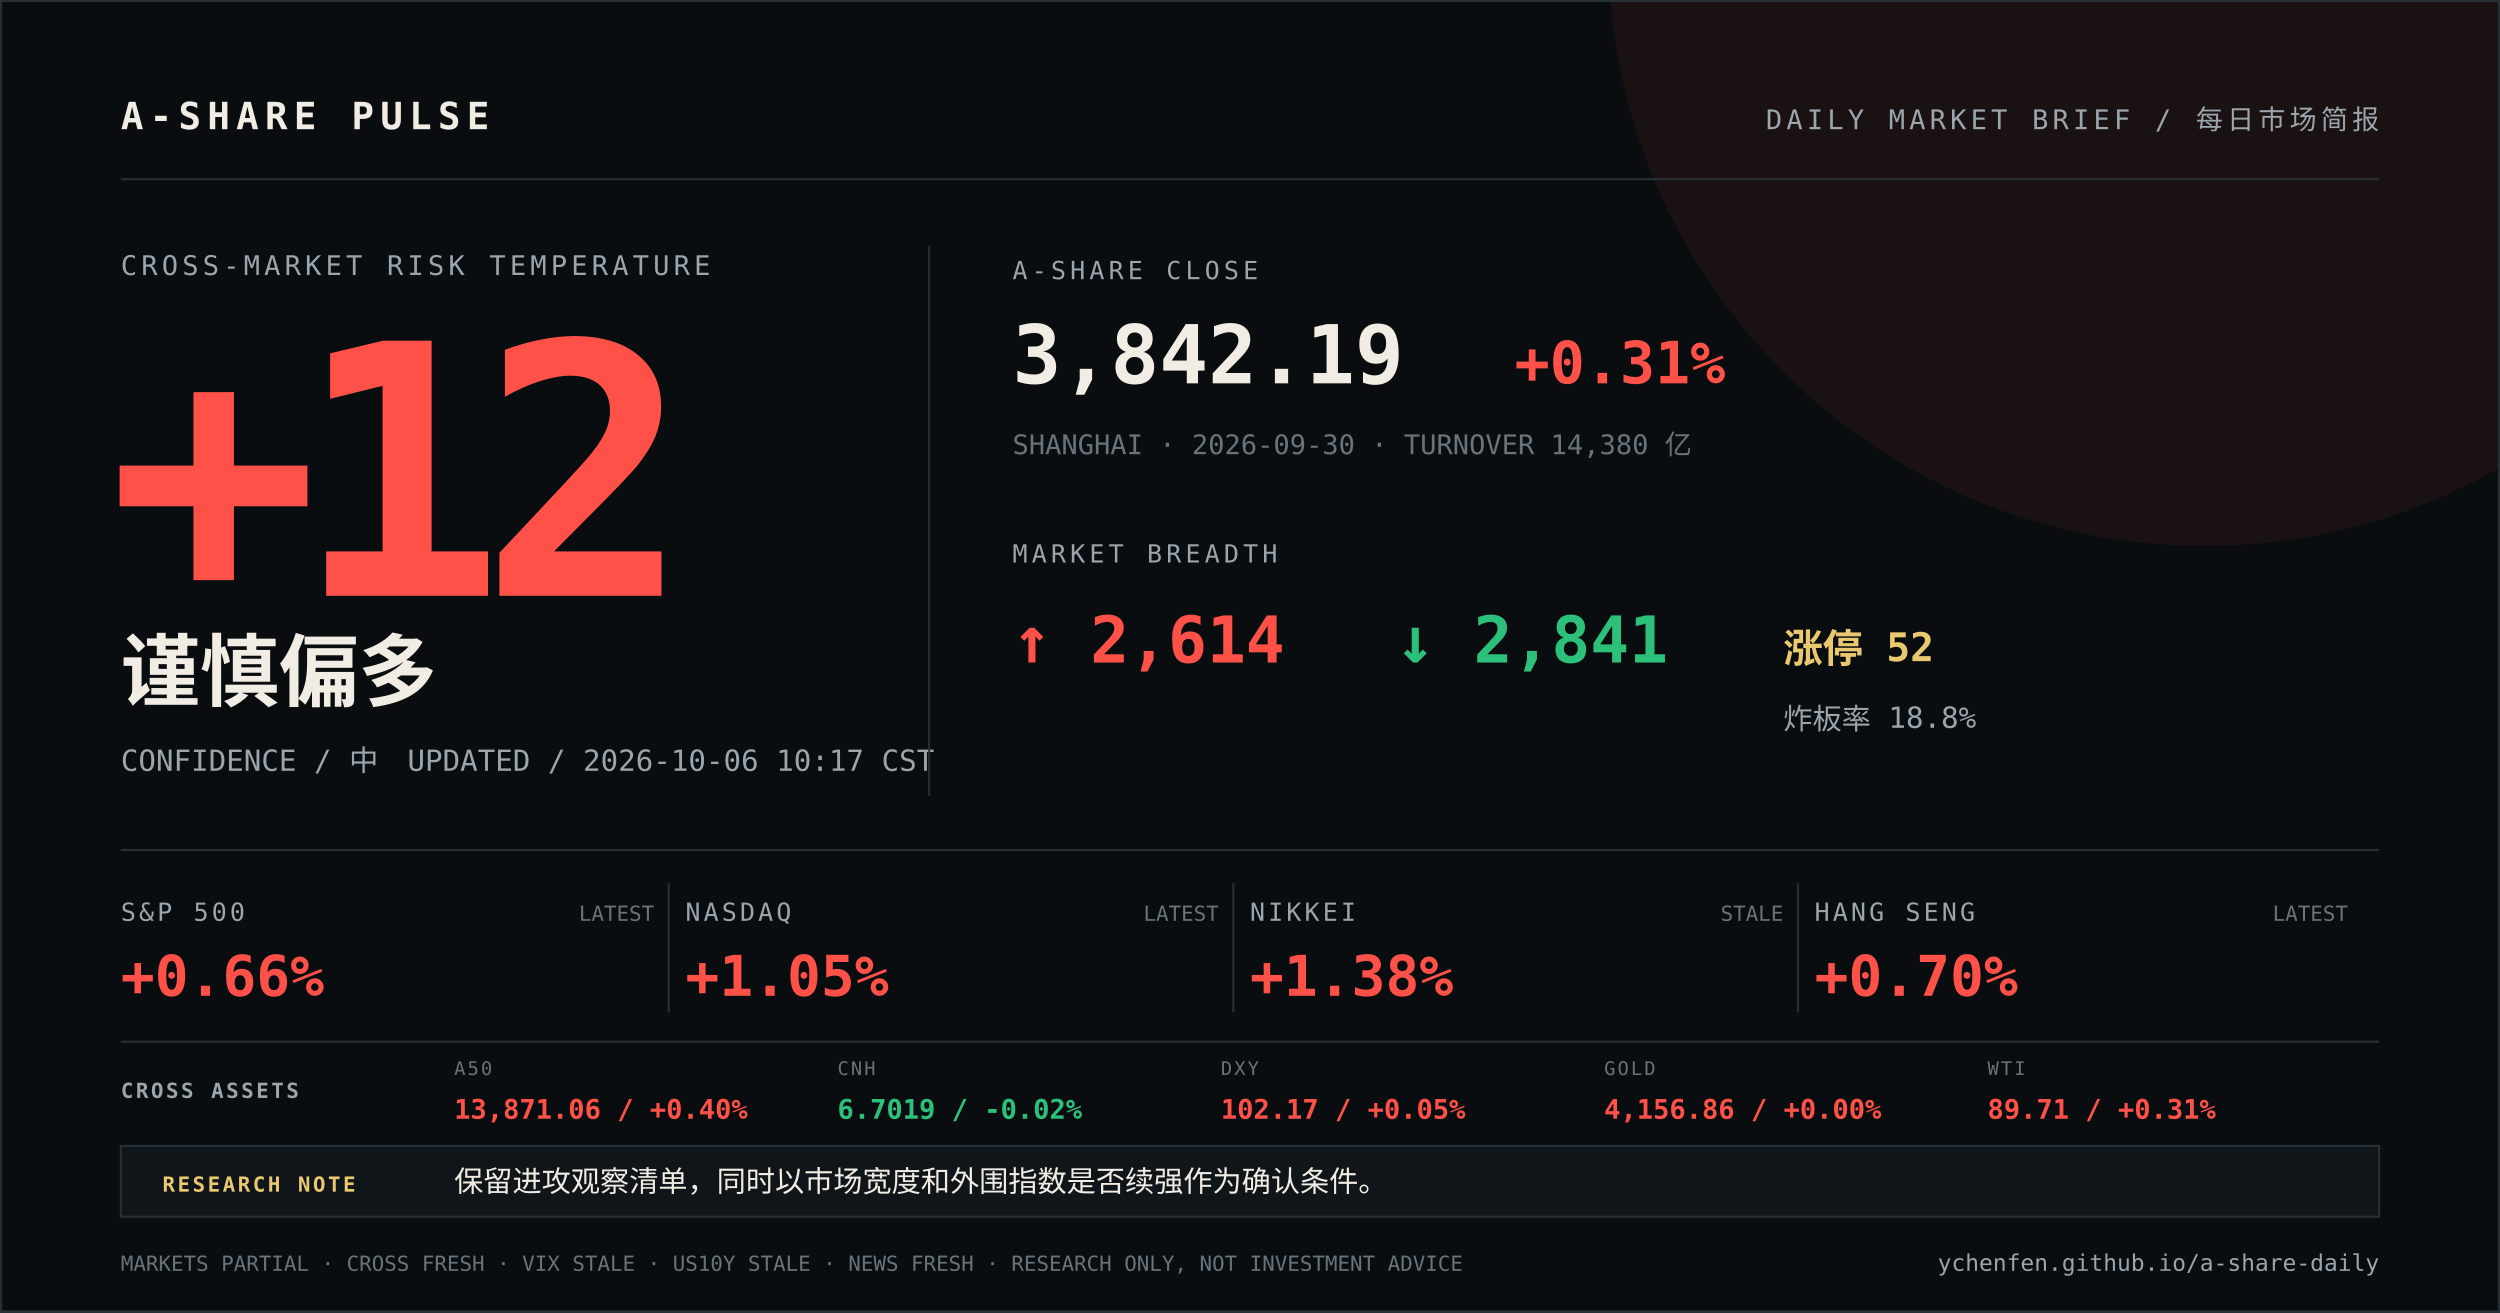
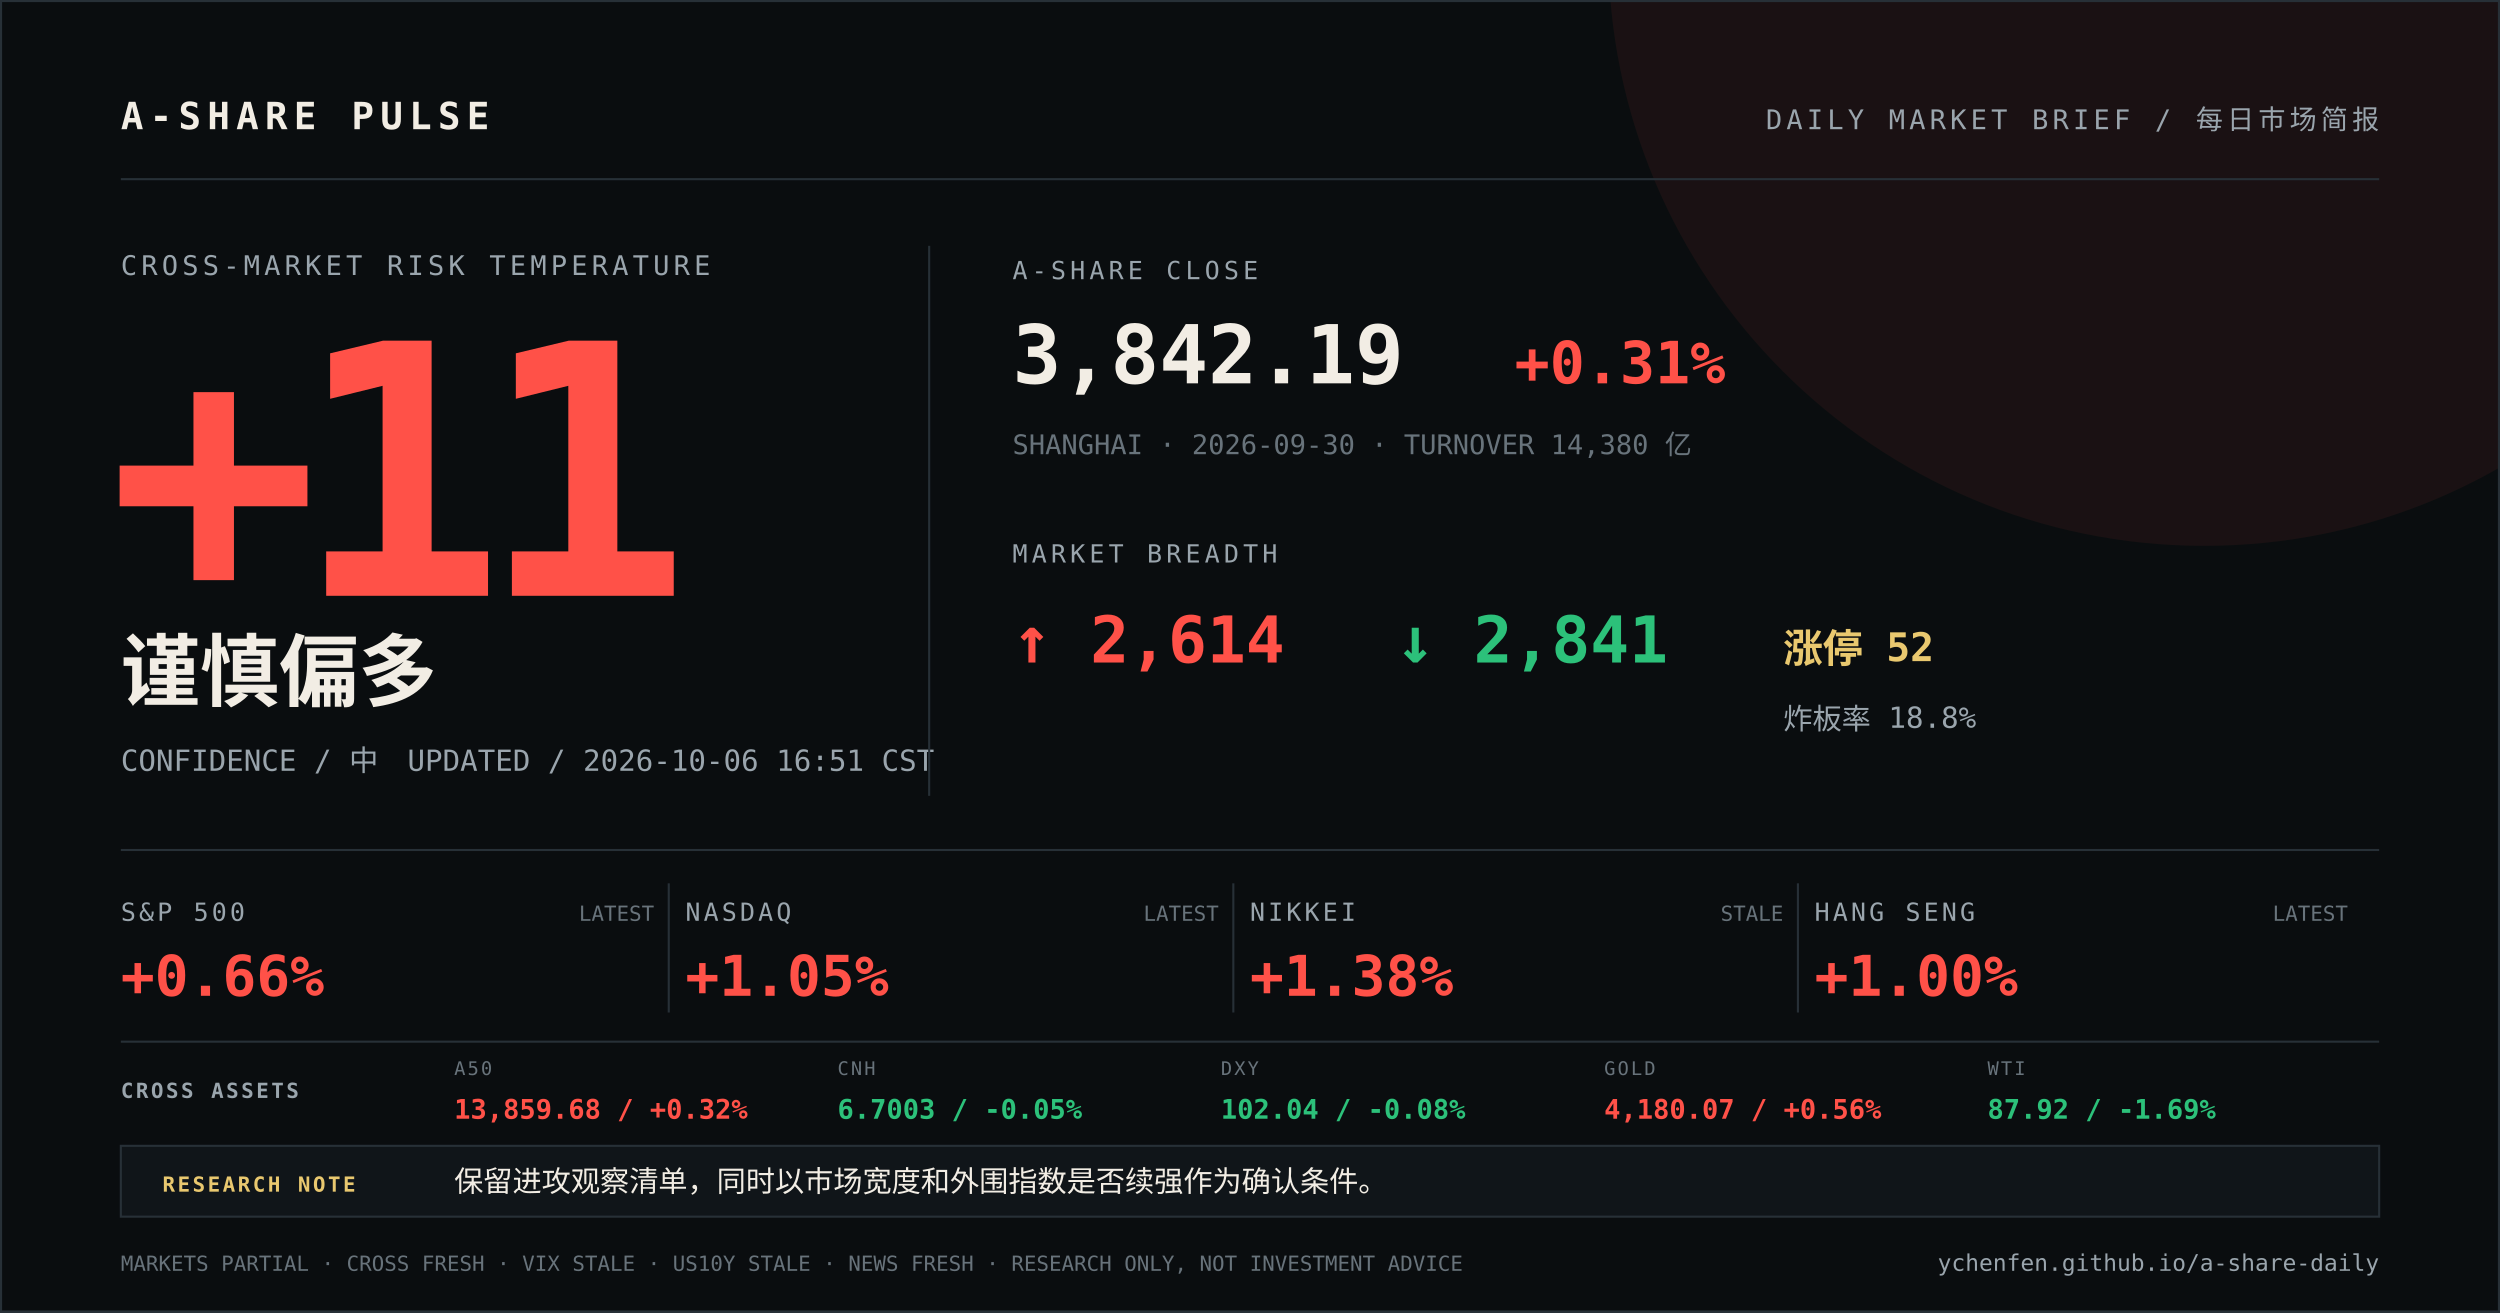
<svg xmlns="http://www.w3.org/2000/svg" width="1200" height="630" viewBox="0 0 1200 630">
  <rect width="1200" height="630" fill="#0a0d0f" />
  <circle cx="1058" cy="-24" r="286" fill="#ff5148" opacity="0.07" />
  <path d="M0 0H1200V630H0Z" fill="none" stroke="#273037" stroke-width="2" />
  <g font-family="DIN Alternate, SFMono-Regular, Menlo, monospace">
    <text x="58" y="62" fill="#f2ede4" font-size="18" font-weight="700" letter-spacing="3">A-SHARE PULSE</text>
    <text x="1142" y="62" fill="#9aa5ad" font-size="13" text-anchor="end" letter-spacing="2">DAILY MARKET BRIEF / 每日市场简报</text>
    <line x1="58" y1="86" x2="1142" y2="86" stroke="#273037" />
    <text x="58" y="132" fill="#9aa5ad" font-size="13" letter-spacing="2">CROSS-MARKET RISK TEMPERATURE</text>
-     <text x="52" y="286" fill="#ff5148" font-size="168" font-weight="800" letter-spacing="-12">+12</text>
+     <text x="52" y="286" fill="#ff5148" font-size="168" font-weight="800" letter-spacing="-12">+11</text>
    <text x="58" y="336" fill="#f2ede4" font-size="38" font-weight="700">谨慎偏多</text>
-     <text x="58" y="370" fill="#9aa5ad" font-size="14">CONFIDENCE / 中　UPDATED / 2026-10-06 10:17 CST</text>
+     <text x="58" y="370" fill="#9aa5ad" font-size="14">CONFIDENCE / 中　UPDATED / 2026-10-06 16:51 CST</text>
    <line x1="446" y1="118" x2="446" y2="382" stroke="#273037" />
    <text x="486" y="134" fill="#9aa5ad" font-size="12" letter-spacing="2">A-SHARE CLOSE</text>
    <text x="486" y="184" fill="#f2ede4" font-size="39" font-weight="700">3,842.19</text>
    <text x="727" y="184" fill="#ff5148" font-size="28" font-weight="700">+0.31%</text>
    <text x="486" y="218" fill="#68737b" font-size="13">SHANGHAI · 2026-09-30 · TURNOVER 14,380 亿</text>
    <text x="486" y="270" fill="#9aa5ad" font-size="12" letter-spacing="2">MARKET BREADTH</text>
    <text x="486" y="318" fill="#ff5148" font-size="31" font-weight="700">↑ 2,614</text>
    <text x="670" y="318" fill="#2cc17a" font-size="31" font-weight="700">↓ 2,841</text>
    <text x="856" y="318" fill="#e9c86f" font-size="19" font-weight="700">涨停 52</text>
    <text x="856" y="350" fill="#9aa5ad" font-size="14">炸板率 18.8%</text>
    <line x1="58" y1="408" x2="1142" y2="408" stroke="#273037" />
    <text x="58" y="442" fill="#9aa5ad" font-size="12" letter-spacing="1.5">S&amp;P 500</text>
    <text x="58" y="478" fill="#ff5148" font-size="27" font-weight="700">+0.66%</text>
    <text x="314" y="442" fill="#68737b" font-size="10" text-anchor="end">LATEST</text>
    <line x1="321" y1="424" x2="321" y2="486" stroke="#273037" />
    <text x="329" y="442" fill="#9aa5ad" font-size="12" letter-spacing="1.5">NASDAQ</text>
    <text x="329" y="478" fill="#ff5148" font-size="27" font-weight="700">+1.05%</text>
    <text x="585" y="442" fill="#68737b" font-size="10" text-anchor="end">LATEST</text>
    <line x1="592" y1="424" x2="592" y2="486" stroke="#273037" />
    <text x="600" y="442" fill="#9aa5ad" font-size="12" letter-spacing="1.5">NIKKEI</text>
    <text x="600" y="478" fill="#ff5148" font-size="27" font-weight="700">+1.38%</text>
    <text x="856" y="442" fill="#68737b" font-size="10" text-anchor="end">STALE</text>
    <line x1="863" y1="424" x2="863" y2="486" stroke="#273037" />
    <text x="871" y="442" fill="#9aa5ad" font-size="12" letter-spacing="1.5">HANG SENG</text>
-     <text x="871" y="478" fill="#ff5148" font-size="27" font-weight="700">+0.70%</text>
+     <text x="871" y="478" fill="#ff5148" font-size="27" font-weight="700">+1.00%</text>
    <text x="1127" y="442" fill="#68737b" font-size="10" text-anchor="end">LATEST</text>
    <line x1="58" y1="500" x2="1142" y2="500" stroke="#273037" />
    <text x="58" y="527" fill="#9aa5ad" font-size="10" font-weight="700" letter-spacing="1.2">CROSS ASSETS</text>
    <text x="218" y="516" fill="#68737b" font-size="9" letter-spacing="1">A50</text>
-     <text x="218" y="537" fill="#ff5148" font-size="13" font-weight="700">13,871.06 / +0.40%</text>
+     <text x="218" y="537" fill="#ff5148" font-size="13" font-weight="700">13,859.68 / +0.32%</text>
    <text x="402" y="516" fill="#68737b" font-size="9" letter-spacing="1">CNH</text>
-     <text x="402" y="537" fill="#2cc17a" font-size="13" font-weight="700">6.7019 / -0.02%</text>
+     <text x="402" y="537" fill="#2cc17a" font-size="13" font-weight="700">6.7003 / -0.05%</text>
    <text x="586" y="516" fill="#68737b" font-size="9" letter-spacing="1">DXY</text>
-     <text x="586" y="537" fill="#ff5148" font-size="13" font-weight="700">102.17 / +0.05%</text>
+     <text x="586" y="537" fill="#2cc17a" font-size="13" font-weight="700">102.04 / -0.08%</text>
    <text x="770" y="516" fill="#68737b" font-size="9" letter-spacing="1">GOLD</text>
-     <text x="770" y="537" fill="#ff5148" font-size="13" font-weight="700">4,156.86 / +0.00%</text>
+     <text x="770" y="537" fill="#ff5148" font-size="13" font-weight="700">4,180.07 / +0.56%</text>
    <text x="954" y="516" fill="#68737b" font-size="9" letter-spacing="1">WTI</text>
-     <text x="954" y="537" fill="#ff5148" font-size="13" font-weight="700">89.71 / +0.31%</text>
+     <text x="954" y="537" fill="#2cc17a" font-size="13" font-weight="700">87.92 / -1.69%</text>
    <rect x="58" y="550" width="1084" height="34" fill="#101519" stroke="#273037" />
    <text x="78" y="572" fill="#e9c86f" font-size="10" font-weight="700" letter-spacing="1.2">RESEARCH NOTE</text>
    <text x="218" y="572" fill="#f2ede4" font-size="14">保留进攻观察清单，同时以市场宽度和外围指数是否续强作为确认条件。</text>
    <text x="58" y="610" fill="#68737b" font-size="10">MARKETS PARTIAL · CROSS FRESH · VIX STALE · US10Y STALE · NEWS FRESH · RESEARCH ONLY, NOT INVESTMENT ADVICE</text>
    <text x="1142" y="610" fill="#9aa5ad" font-size="11" text-anchor="end">ychenfen.github.io/a-share-daily</text>
  </g>
</svg>
